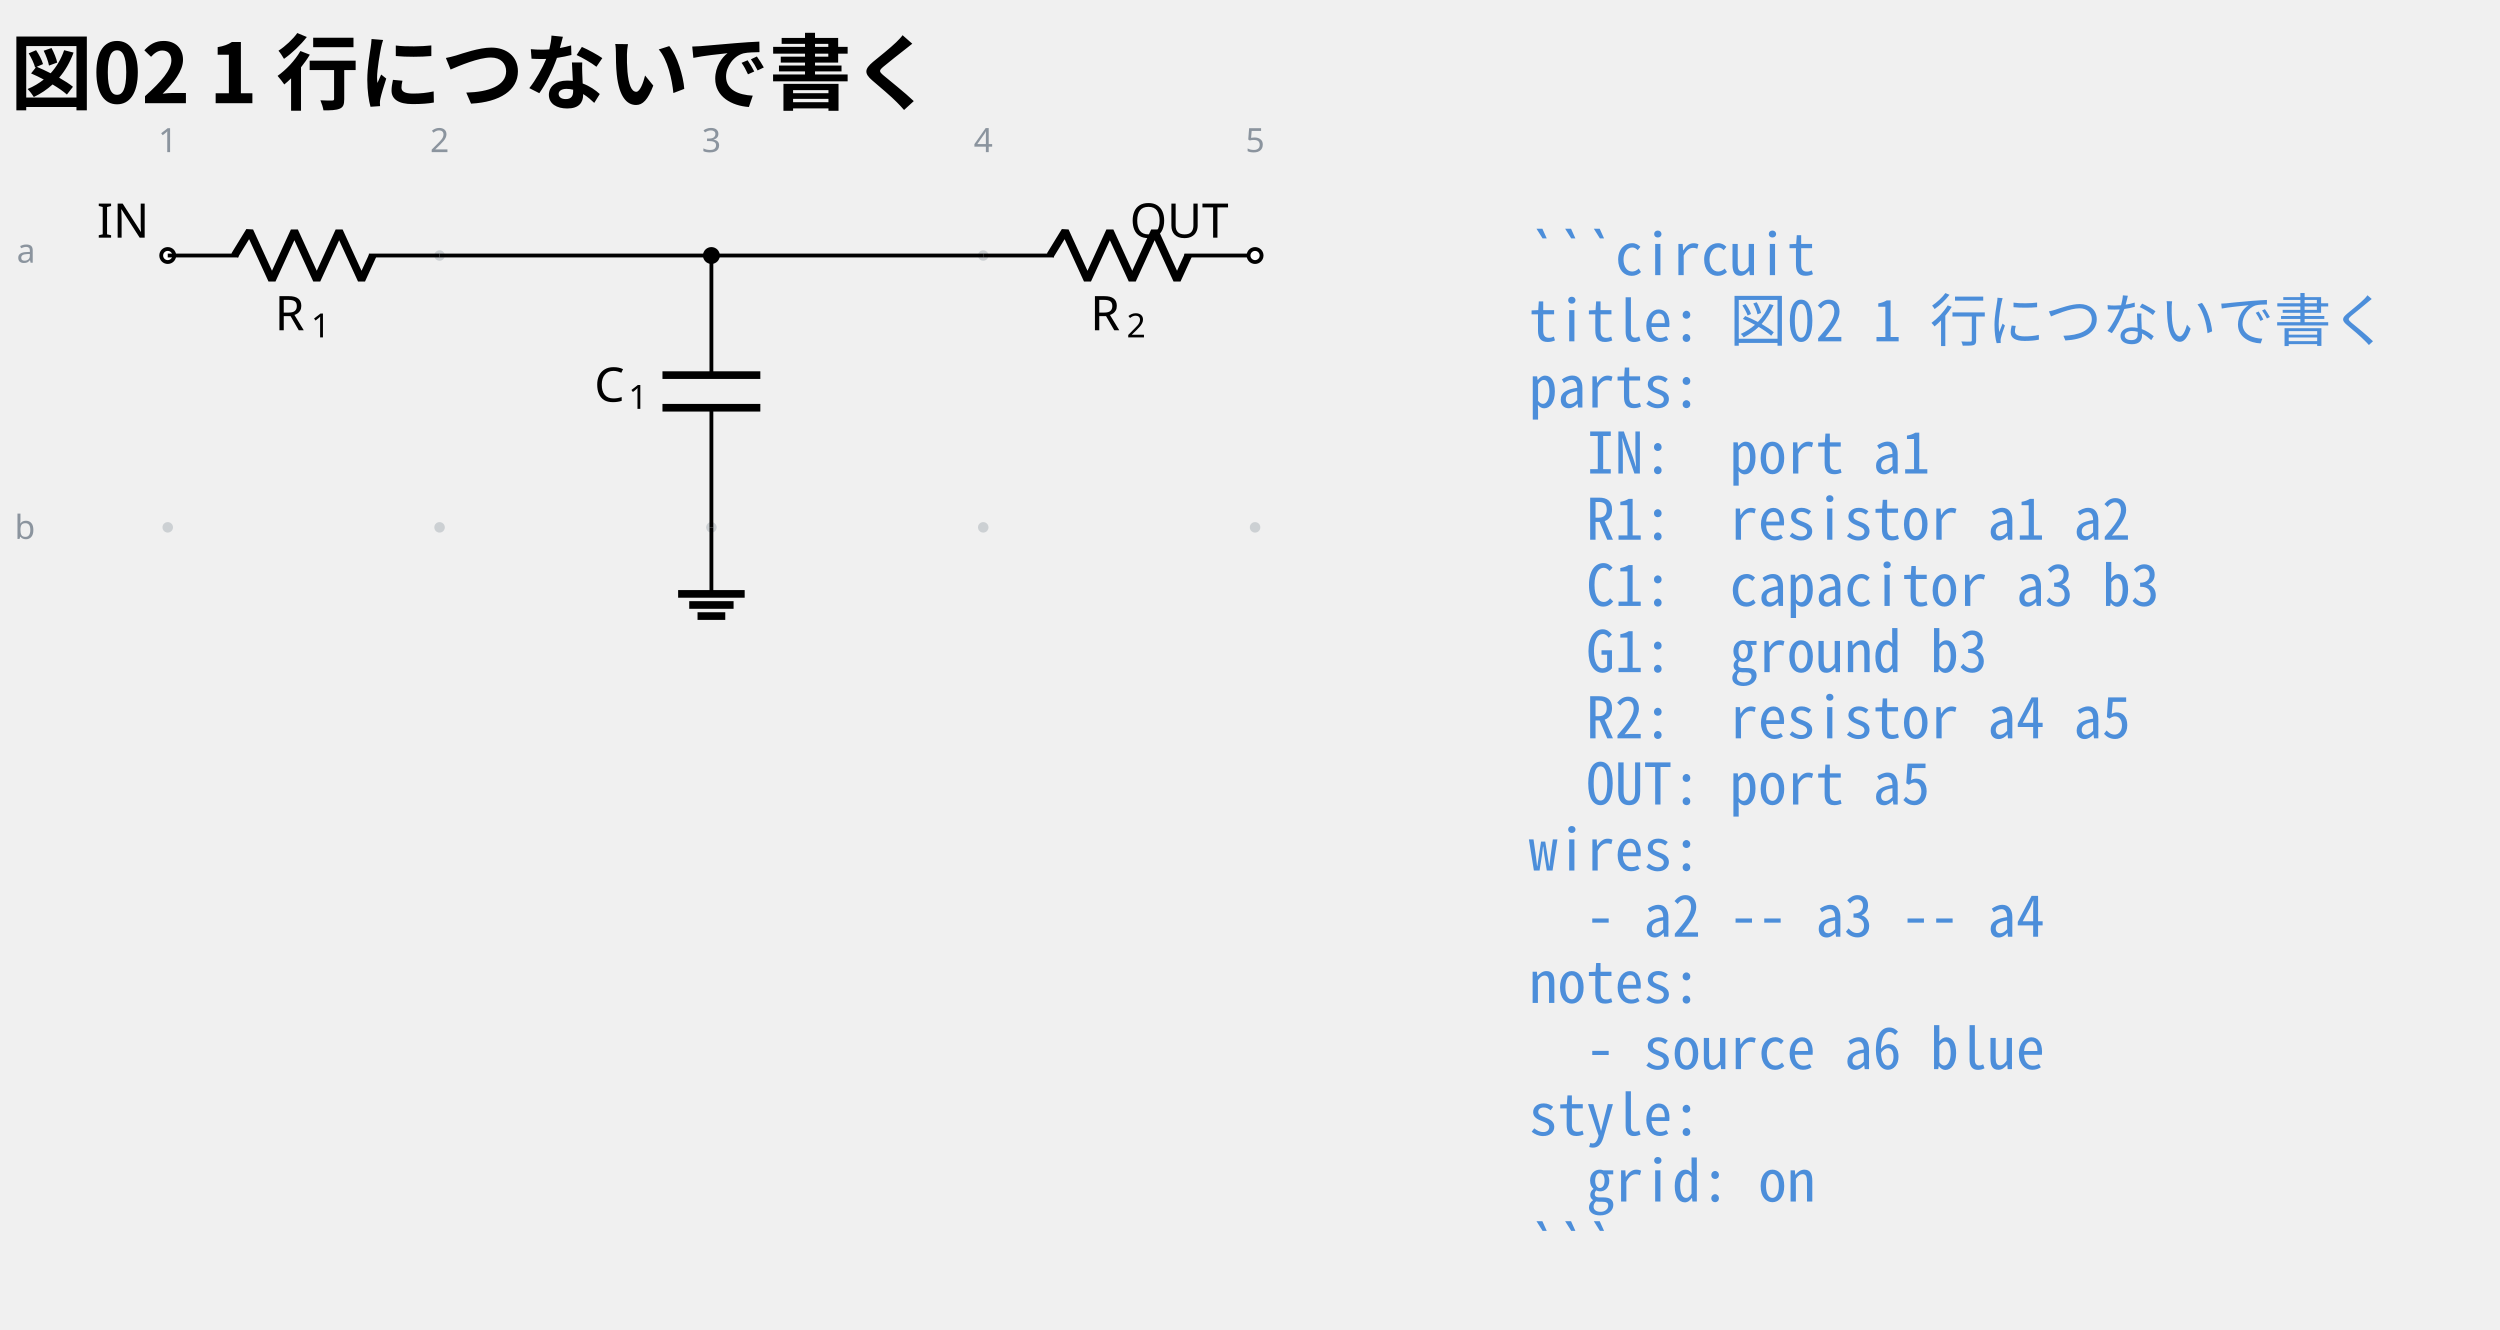
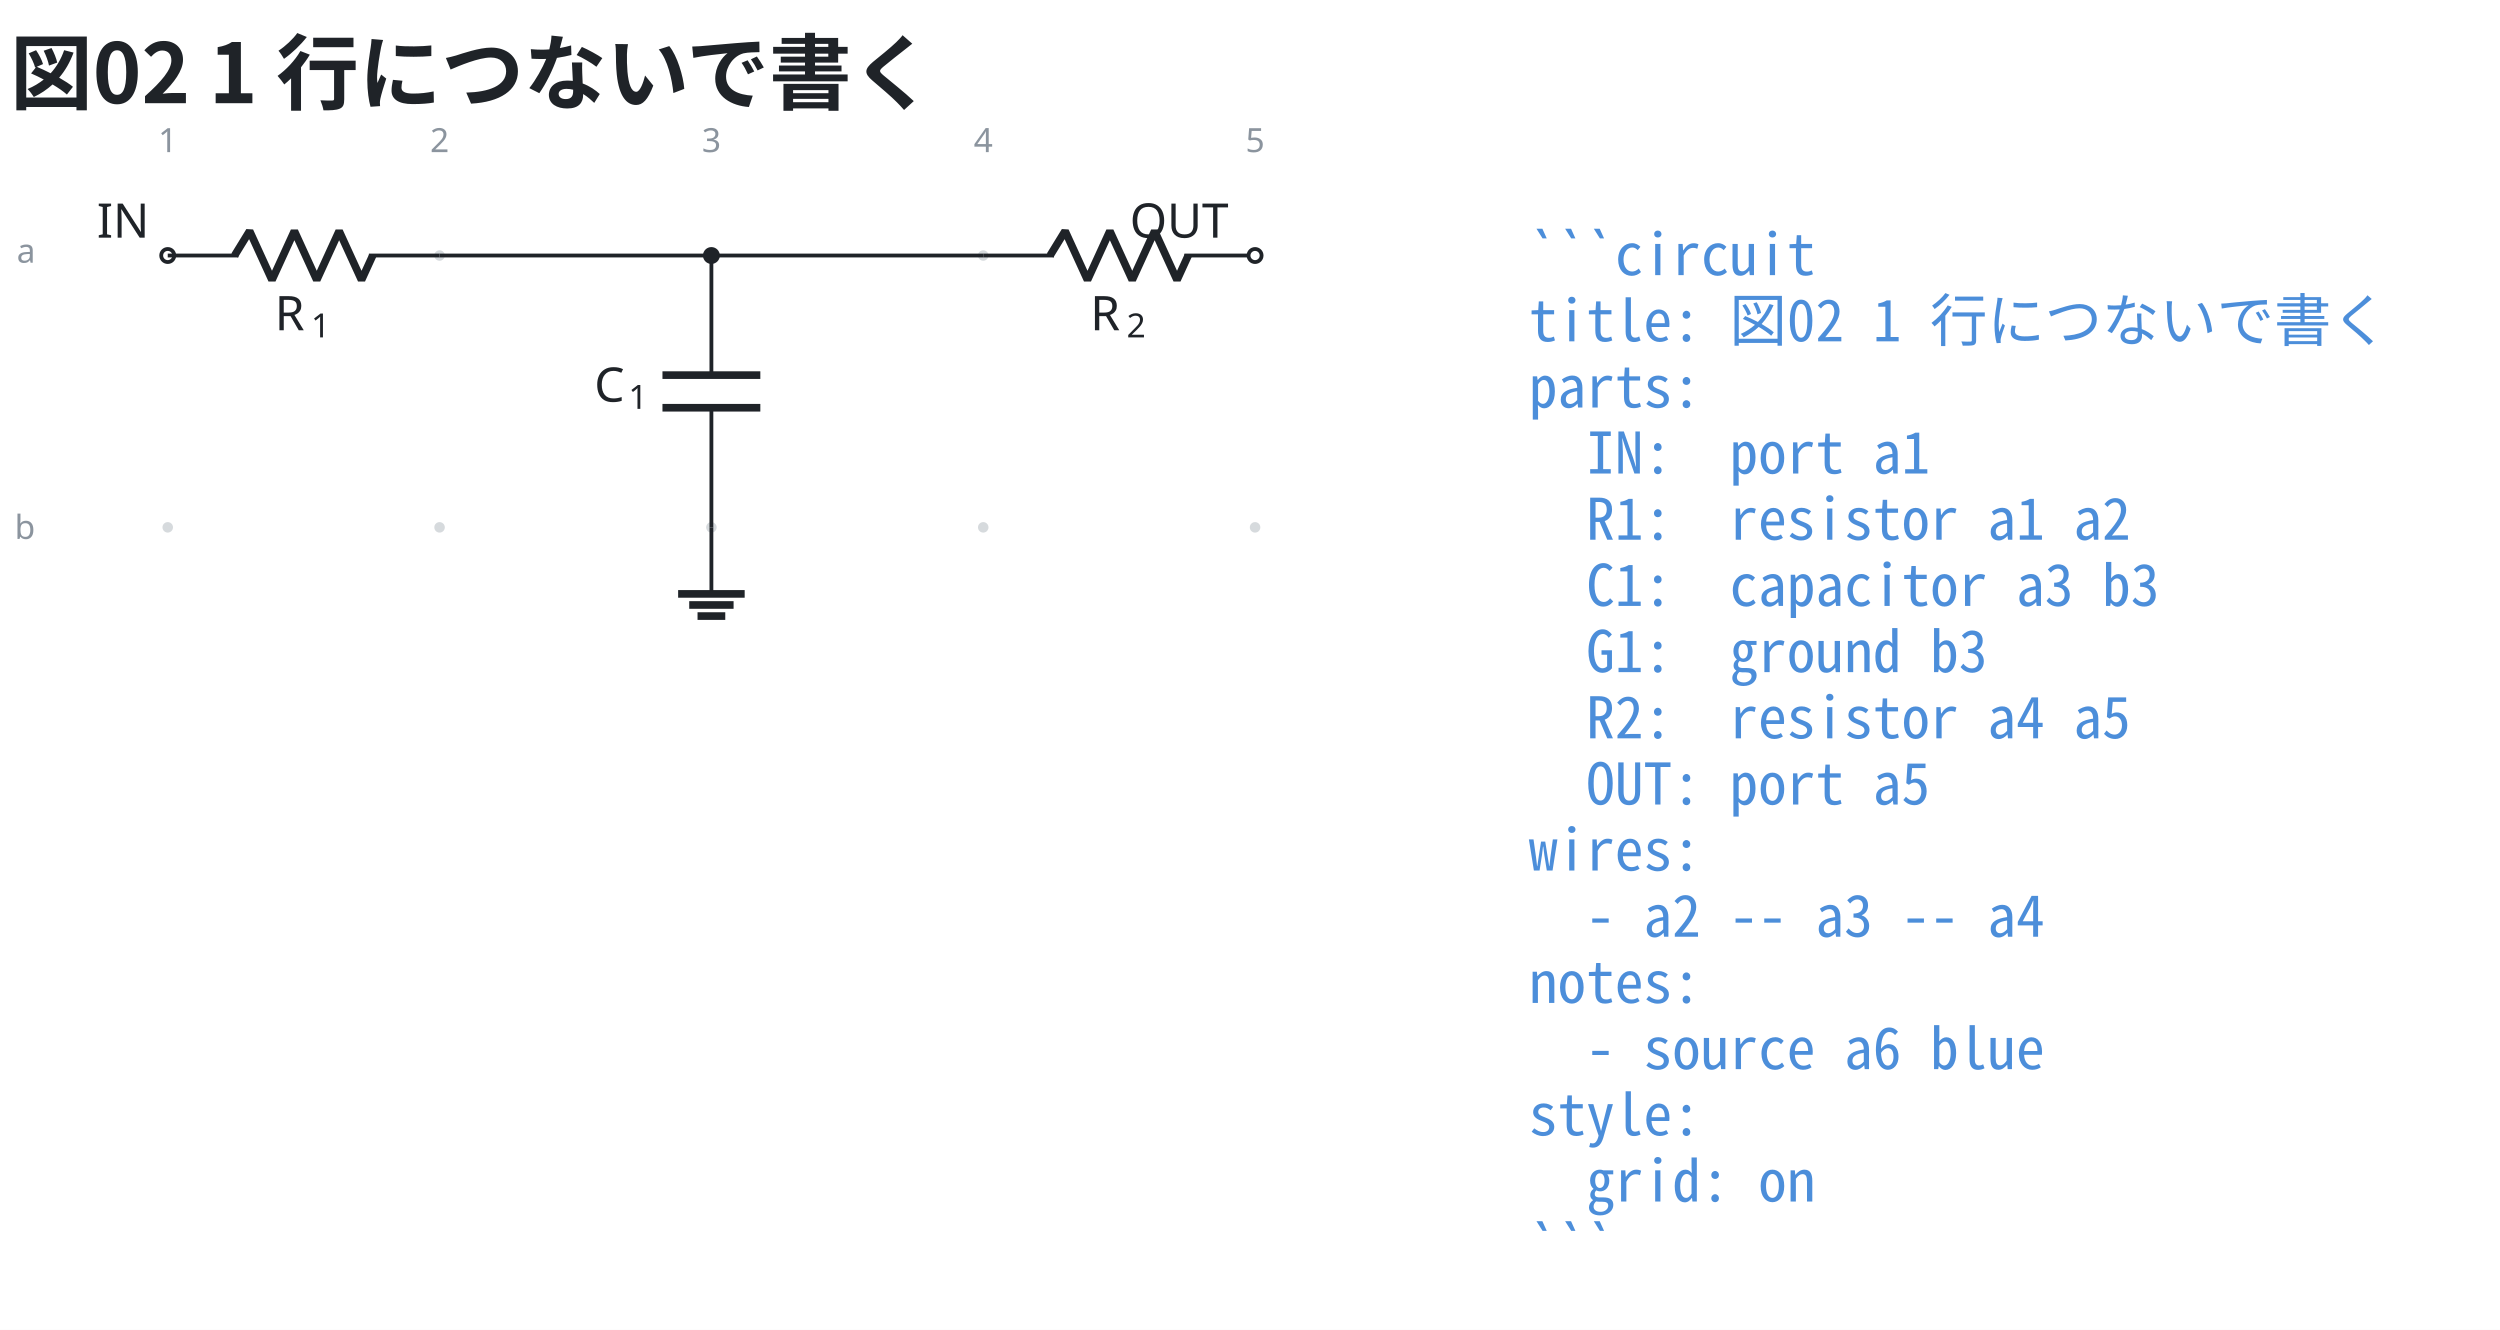
- <svg xmlns="http://www.w3.org/2000/svg" data-circuit-fence="0.1.0" fill="currentColor" width="697.796" height="371.191" viewBox="-72 -72 523.347 278.393">
-   <g stroke="currentColor" stroke-miterlimit="10" stroke-width=".8">
+ <svg xmlns="http://www.w3.org/2000/svg" data-figure-paper="#ffffff" data-circuit-fence="0.1.0" fill="#1f2328" width="697.796" height="371.191" viewBox="-72 -72 523.347 278.393">
+   <rect x="-72" y="-72" width="523.347" height="278.393" fill="#ffffff" />
+   <g stroke="#1f2328" stroke-miterlimit="10" stroke-width=".8">
    <path fill="#8b949e" fill-opacity=".35" stroke="none" stroke-opacity=".35" d="M-35.787-18.511a1.1 1.1 0 1 0-2.2 0 1.1 1.1 0 0 0 2.2 0M-35.787 38.394a1.1 1.1 0 1 0-2.2 0 1.1 1.1 0 0 0 2.2 0M21.118-18.511a1.1 1.1 0 1 0-2.2 0 1.1 1.1 0 0 0 2.2 0M21.118 38.394a1.1 1.1 0 1 0-2.2 0 1.1 1.1 0 0 0 2.2 0M78.024-18.511a1.1 1.1 0 1 0-2.2 0 1.1 1.1 0 0 0 2.2 0M78.024 38.394a1.1 1.1 0 1 0-2.2 0 1.1 1.1 0 0 0 2.2 0M134.93-18.511a1.1 1.1 0 1 0-2.2 0 1.1 1.1 0 0 0 2.2 0M134.93 38.394a1.1 1.1 0 1 0-2.2 0 1.1 1.1 0 0 0 2.2 0M191.835-18.511a1.1 1.1 0 1 0-2.2 0 1.1 1.1 0 0 0 2.2 0M191.835 38.394a1.1 1.1 0 1 0-2.2 0 1.1 1.1 0 0 0 2.2 0m-1.1 0" />
    <g fill="#8b949e" stroke="#8b949e">
      <text x="-36.887" y="-18.511" fill="#8b949e" stroke="none" font-family="cmr7" font-size="7" transform="translate(-1.993 -21.645)">1</text>
    </g>
    <g fill="#8b949e" stroke="#8b949e">
      <text x="-36.887" y="-18.511" fill="#8b949e" stroke="none" font-family="cmr7" font-size="7" transform="translate(54.912 -21.645)">2</text>
    </g>
    <g fill="#8b949e" stroke="#8b949e">
      <text x="-36.887" y="-18.511" fill="#8b949e" stroke="none" font-family="cmr7" font-size="7" transform="translate(111.818 -21.645)">3</text>
    </g>
    <g fill="#8b949e" stroke="#8b949e">
      <text x="-36.887" y="-18.511" fill="#8b949e" stroke="none" font-family="cmr7" font-size="7" transform="translate(168.723 -21.645)">4</text>
    </g>
    <g fill="#8b949e" stroke="#8b949e">
      <text x="-36.887" y="-18.511" fill="#8b949e" stroke="none" font-family="cmr7" font-size="7" transform="translate(225.629 -21.645)">5</text>
    </g>
    <g fill="#8b949e" stroke="#8b949e">
      <text x="-36.887" y="-18.511" fill="#8b949e" stroke="none" font-family="cmr7" font-size="7" transform="translate(-31.62 1.507)">a</text>
    </g>
    <g fill="#8b949e" stroke="#8b949e">
      <text x="-36.887" y="-18.511" fill="#8b949e" stroke="none" font-family="cmr7" font-size="7" transform="translate(-32.05 59.336)">b</text>
    </g>
    <g fill="#ffffff">
      <path d="M-35.522-18.511a1.365 1.365 0 1 0-2.73 0 1.365 1.365 0 0 0 2.73 0Zm-1.365 0" />
    </g>
    <text x="-36.887" y="-18.511" stroke="none" font-family="cmr10" font-size="10" transform="translate(-14.844 -3.733)">IN</text>
    <path fill="none" d="M-36.887-18.511h.4m-.4 0h14.795m27.315 0h14.795m-.4 0h.4" />
    <g stroke-linejoin="bevel" stroke-width="1.6">
      <path fill="none" d="m-22.892-18.511 3.143-5.122 4.686 10.243 4.686-10.243 4.685 10.243 4.686-10.243L3.68-13.39l2.343-5.121" />
    </g>
    <g stroke="none">
      <text x="-36.887" y="-18.511" font-family="cmmi10" font-size="10" transform="translate(22.413 15.648)">R</text>
      <text x="-29.294" y="-17.011" font-family="cmr7" font-size="7" transform="translate(22.413 15.648)">1</text>
    </g>
    <path fill="none" d="M76.924-18.511v.4m0-.4V6.527m0 6.829v25.038m0-.4v.4" />
    <g stroke-width="1.6">
      <path fill="none" d="M87.167 6.527H66.68m20.486 6.829H66.68" />
    </g>
    <g stroke="none">
      <text x="-36.887" y="-18.511" font-family="cmmi10" font-size="10" transform="translate(89.296 30.606)">C</text>
      <text x="-29.74" y="-17.011" font-family="cmr7" font-size="7" transform="translate(89.296 30.606)">1</text>
    </g>
    <path fill="none" d="M76.924 38.394v13.93" />
    <path fill="none" stroke-width="1.6" d="M69.959 52.325h13.93M72.28 54.646h9.287m-7.545 2.322h5.804" />
    <path fill="none" d="M133.83-18.511h.4m-.401 0h14.796m27.314 0h14.796m-.4 0h.4" />
    <g stroke-linejoin="bevel" stroke-width="1.6">
      <path fill="none" d="m147.825-18.511 3.143-5.122 4.685 10.243 4.686-10.243 4.686 10.243 4.686-10.243 4.685 10.243 2.343-5.121" />
    </g>
    <g stroke="none">
      <text x="-36.887" y="-18.511" font-family="cmmi10" font-size="10" transform="translate(193.13 15.648)">R</text>
      <text x="-29.294" y="-17.011" font-family="cmr7" font-size="7" transform="translate(193.13 15.648)">2</text>
    </g>
    <g fill="#ffffff">
      <path d="M192.1-18.511a1.365 1.365 0 1 0-2.73 0 1.365 1.365 0 0 0 2.73 0Zm-1.365 0" />
    </g>
    <text x="-36.887" y="-18.511" stroke="none" font-family="cmr10" font-size="10" transform="translate(201.389 -3.733)">OUT</text>
    <path fill="none" d="M20.018-18.511h56.906M76.924-18.511h56.905" />
    <path d="M78.29-18.511a1.365 1.365 0 1 0-2.732 0 1.365 1.365 0 0 0 2.731 0Zm-1.366 0" />
    <g>
      <text x="-36.887" y="-18.511" fill="#4c8eda" stroke="none" font-family="'Noto Sans Mono CJK JP',ui-monospace,'SFMono-Regular',Consolas,'Liberation Mono',monospace" font-size="12" transform="translate(284.927 4.1)" xml:space="preserve">```circuit</text>
    </g>
    <g>
      <text x="-36.887" y="-18.511" fill="#4c8eda" stroke="none" font-family="'Noto Sans Mono CJK JP',ui-monospace,'SFMono-Regular',Consolas,'Liberation Mono',monospace" font-size="12" transform="translate(284.927 17.956)" xml:space="preserve">title: 図02 1 行につないで書く</text>
    </g>
    <g>
      <text x="-36.887" y="-18.511" fill="#4c8eda" stroke="none" font-family="'Noto Sans Mono CJK JP',ui-monospace,'SFMono-Regular',Consolas,'Liberation Mono',monospace" font-size="12" transform="translate(284.927 31.813)" xml:space="preserve">parts:</text>
    </g>
    <g>
      <text x="-36.887" y="-18.511" fill="#4c8eda" stroke="none" font-family="'Noto Sans Mono CJK JP',ui-monospace,'SFMono-Regular',Consolas,'Liberation Mono',monospace" font-size="12" transform="translate(284.927 45.641)" xml:space="preserve">  IN:  port a1</text>
    </g>
    <g>
      <text x="-36.887" y="-18.511" fill="#4c8eda" stroke="none" font-family="'Noto Sans Mono CJK JP',ui-monospace,'SFMono-Regular',Consolas,'Liberation Mono',monospace" font-size="12" transform="translate(284.927 59.498)" xml:space="preserve">  R1:  resistor a1 a2</text>
    </g>
    <g>
      <text x="-36.887" y="-18.511" fill="#4c8eda" stroke="none" font-family="'Noto Sans Mono CJK JP',ui-monospace,'SFMono-Regular',Consolas,'Liberation Mono',monospace" font-size="12" transform="translate(284.927 73.354)" xml:space="preserve">  C1:  capacitor a3 b3</text>
    </g>
    <g>
      <text x="-36.887" y="-18.511" fill="#4c8eda" stroke="none" font-family="'Noto Sans Mono CJK JP',ui-monospace,'SFMono-Regular',Consolas,'Liberation Mono',monospace" font-size="12" transform="translate(284.927 87.21)" xml:space="preserve">  G1:  ground b3</text>
    </g>
    <g>
      <text x="-36.887" y="-18.511" fill="#4c8eda" stroke="none" font-family="'Noto Sans Mono CJK JP',ui-monospace,'SFMono-Regular',Consolas,'Liberation Mono',monospace" font-size="12" transform="translate(284.927 101.067)" xml:space="preserve">  R2:  resistor a4 a5</text>
    </g>
    <g>
      <text x="-36.887" y="-18.511" fill="#4c8eda" stroke="none" font-family="'Noto Sans Mono CJK JP',ui-monospace,'SFMono-Regular',Consolas,'Liberation Mono',monospace" font-size="12" transform="translate(284.927 114.924)" xml:space="preserve">  OUT: port a5</text>
    </g>
    <g>
      <text x="-36.887" y="-18.511" fill="#4c8eda" stroke="none" font-family="'Noto Sans Mono CJK JP',ui-monospace,'SFMono-Regular',Consolas,'Liberation Mono',monospace" font-size="12" transform="translate(284.927 128.751)" xml:space="preserve">wires:</text>
    </g>
    <g>
      <text x="-36.887" y="-18.511" fill="#4c8eda" stroke="none" font-family="'Noto Sans Mono CJK JP',ui-monospace,'SFMono-Regular',Consolas,'Liberation Mono',monospace" font-size="12" transform="translate(284.927 142.608)" xml:space="preserve">  - a2 -- a3 -- a4</text>
    </g>
    <g>
      <text x="-36.887" y="-18.511" fill="#4c8eda" stroke="none" font-family="'Noto Sans Mono CJK JP',ui-monospace,'SFMono-Regular',Consolas,'Liberation Mono',monospace" font-size="12" transform="translate(284.927 156.464)" xml:space="preserve">notes:</text>
    </g>
    <g>
      <text x="-36.887" y="-18.511" fill="#4c8eda" stroke="none" font-family="'Noto Sans Mono CJK JP',ui-monospace,'SFMono-Regular',Consolas,'Liberation Mono',monospace" font-size="12" transform="translate(284.927 170.32)" xml:space="preserve">  - source a6 blue</text>
    </g>
    <g>
      <text x="-36.887" y="-18.511" fill="#4c8eda" stroke="none" font-family="'Noto Sans Mono CJK JP',ui-monospace,'SFMono-Regular',Consolas,'Liberation Mono',monospace" font-size="12" transform="translate(284.927 184.177)" xml:space="preserve">style:</text>
    </g>
    <g>
      <text x="-36.887" y="-18.511" fill="#4c8eda" stroke="none" font-family="'Noto Sans Mono CJK JP',ui-monospace,'SFMono-Regular',Consolas,'Liberation Mono',monospace" font-size="12" transform="translate(284.927 198.034)" xml:space="preserve">  grid: on</text>
    </g>
    <g>
      <text x="-36.887" y="-18.511" fill="#4c8eda" stroke="none" font-family="'Noto Sans Mono CJK JP',ui-monospace,'SFMono-Regular',Consolas,'Liberation Mono',monospace" font-size="12" transform="translate(284.927 211.862)" xml:space="preserve">```</text>
    </g>
    <g>
-       <text x="-36.887" y="-18.511" fill="currentColor" stroke="none" font-family="'Noto Sans CJK JP','Noto Sans JP','Hiragino Sans','Yu Gothic',sans-serif" font-size="17.28" transform="translate(-32.983 -31.889)" font-weight="bold">図02 1 行につないで書く</text>
+       <text x="-36.887" y="-18.511" fill="#1f2328" stroke="none" font-family="'Noto Sans CJK JP','Noto Sans JP','Hiragino Sans','Yu Gothic',sans-serif" font-size="17.28" transform="translate(-32.983 -31.889)" font-weight="bold">図02 1 行につないで書く</text>
    </g>
  </g>
</svg>
